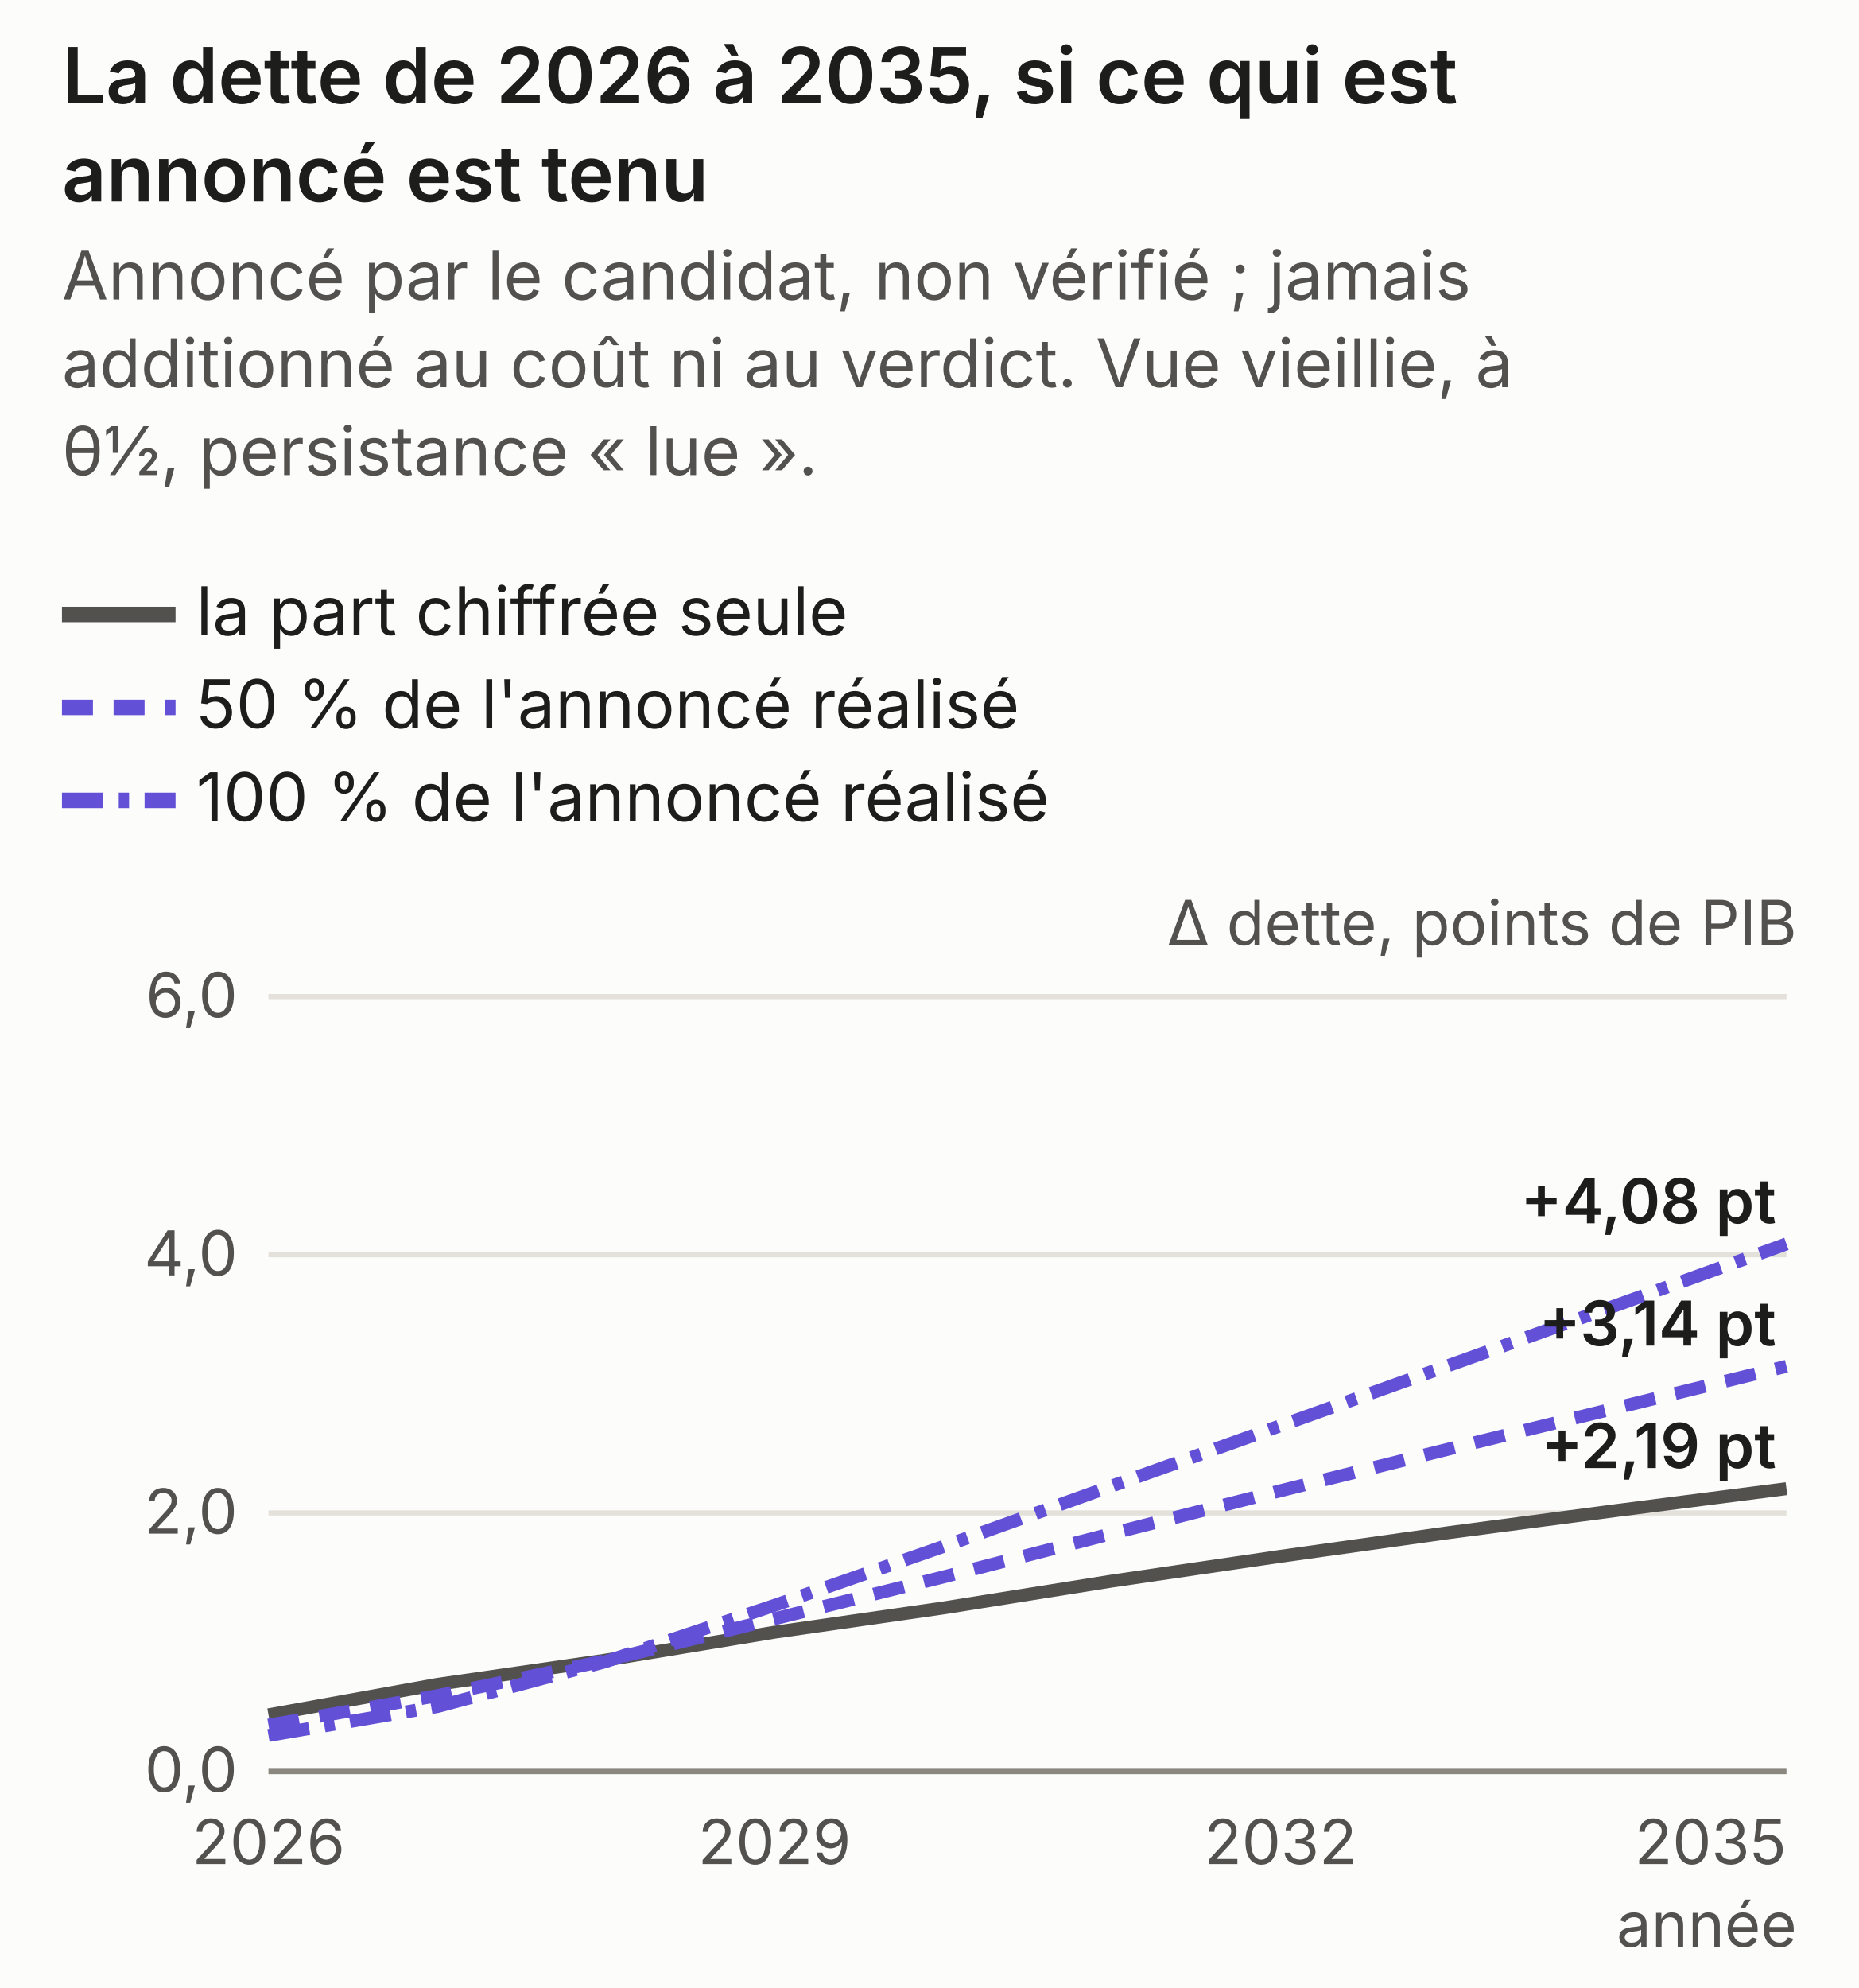
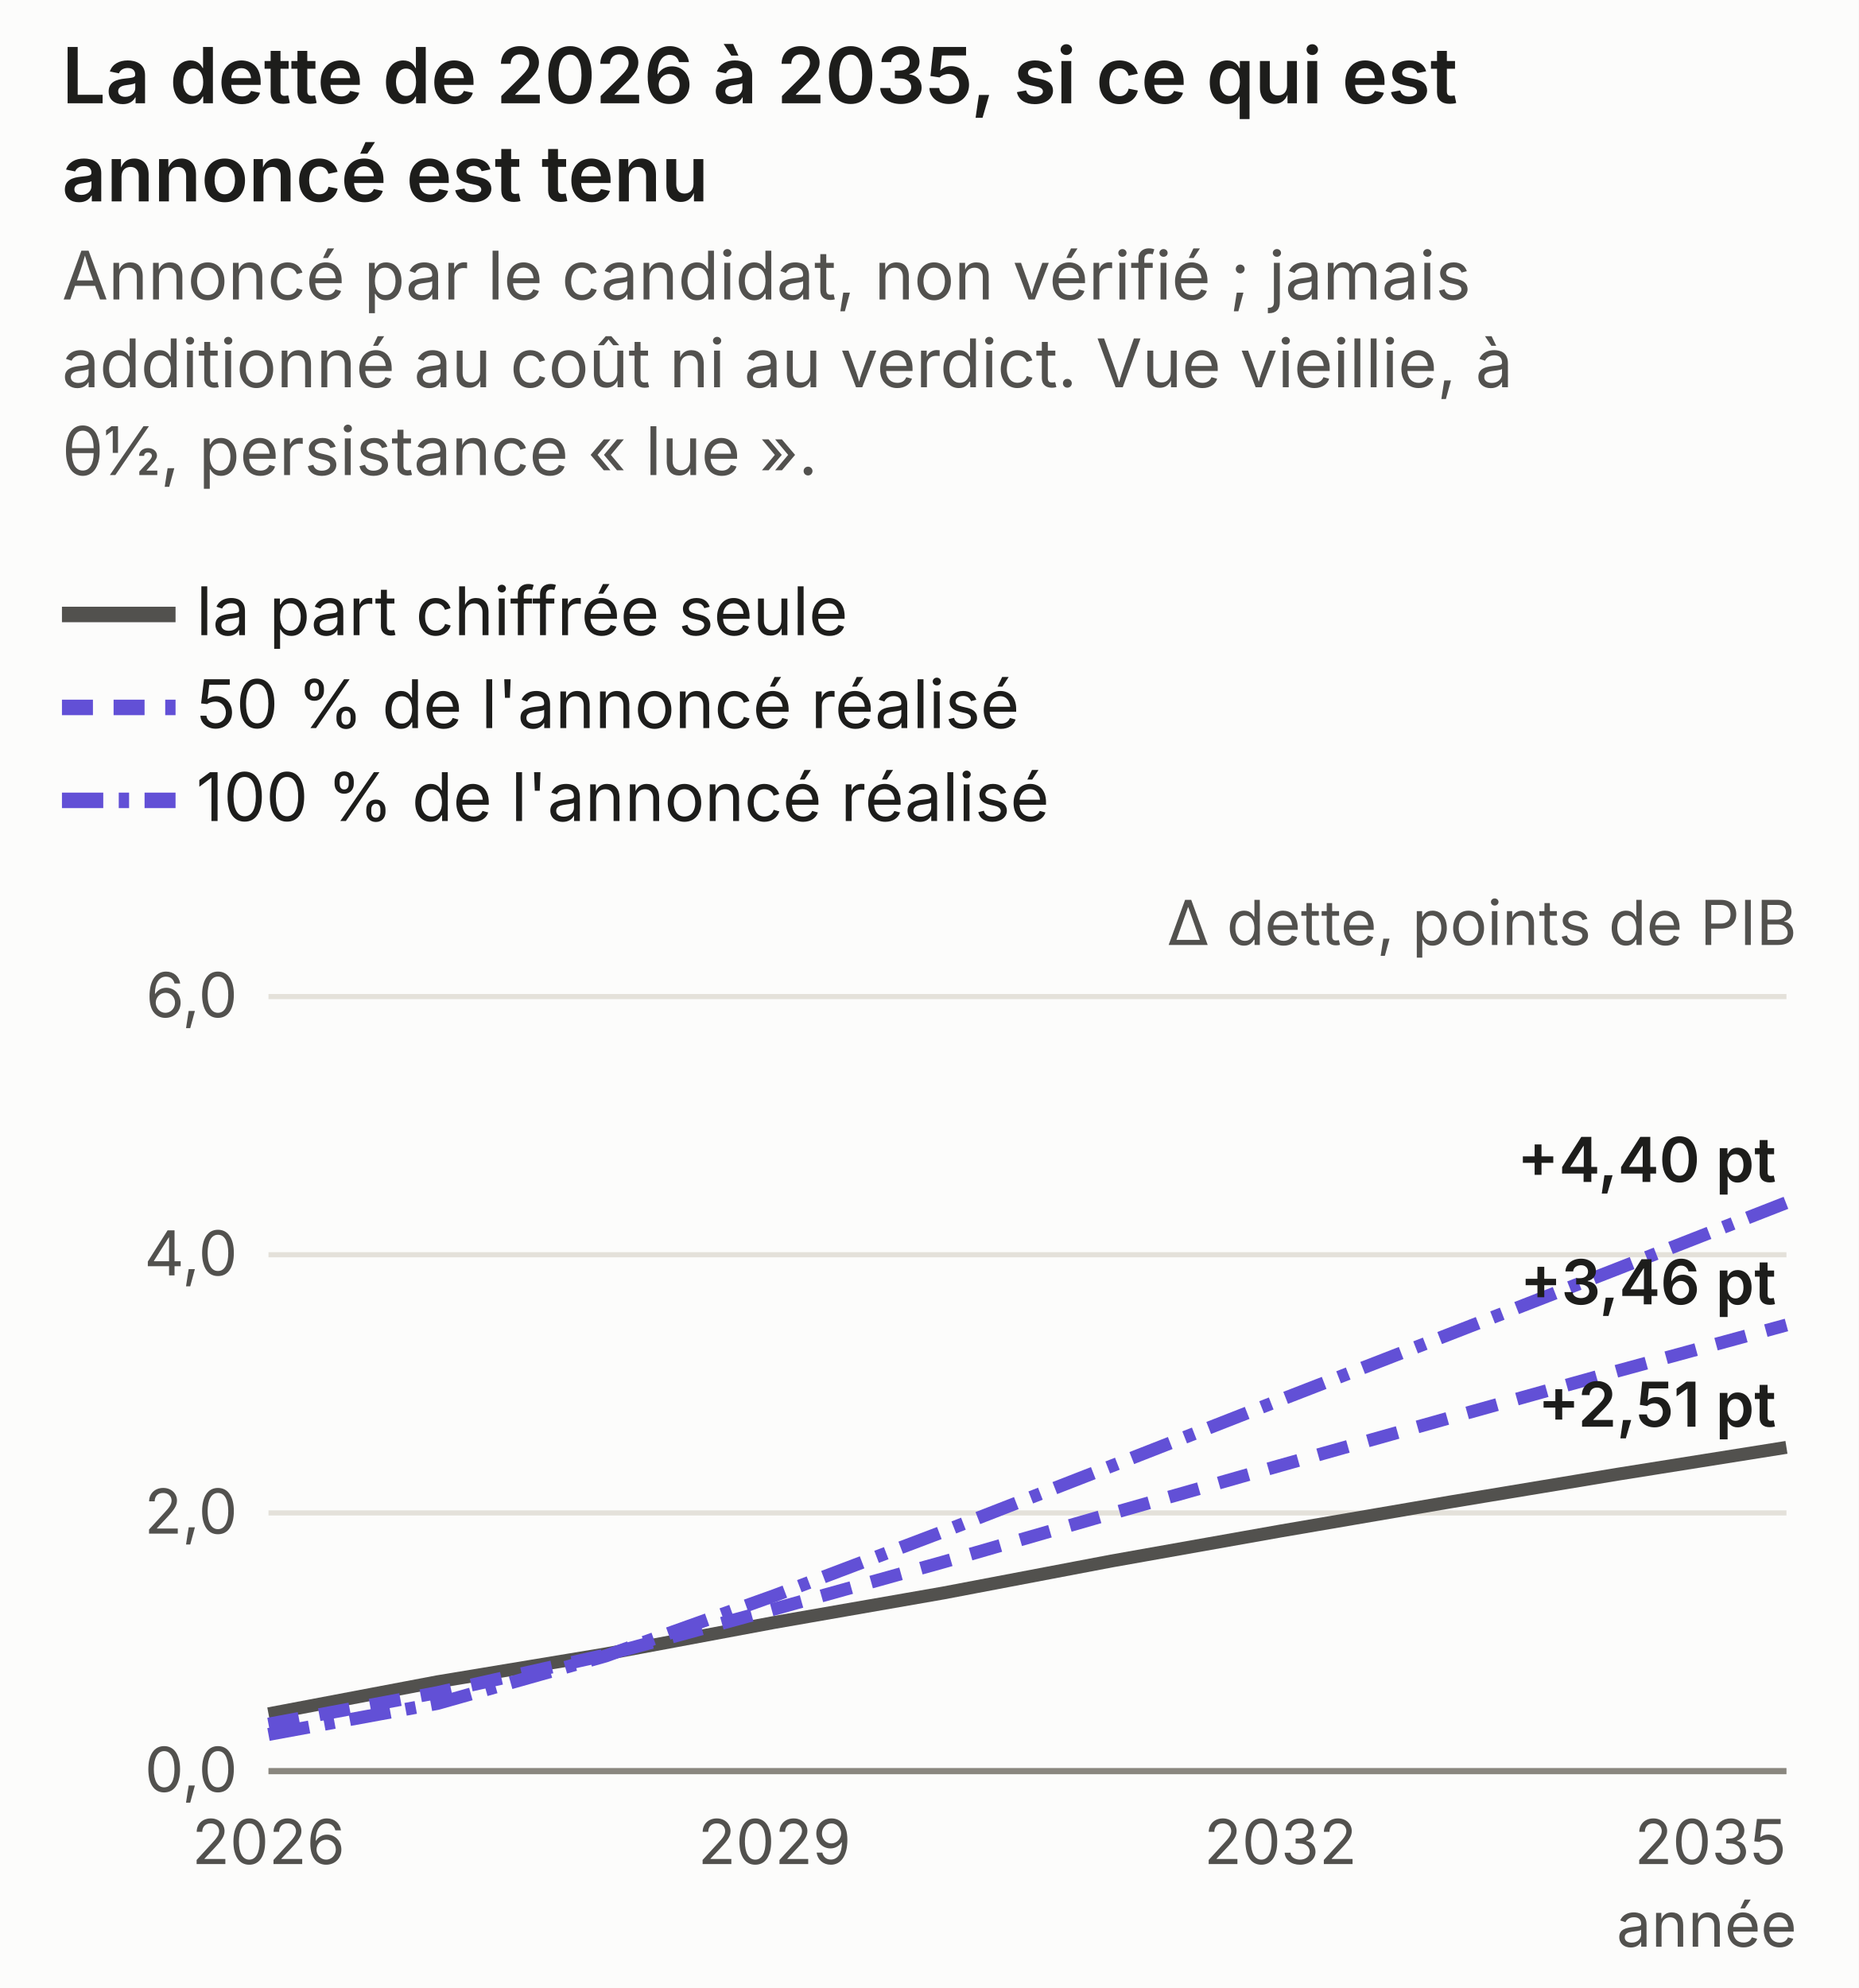
<svg xmlns="http://www.w3.org/2000/svg" viewBox="0 0 360 385" width="360" height="385" role="img" aria-labelledby="pres2027_tondelier_programme-annoncee-t pres2027_tondelier_programme-annoncee-d" font-size="13">
  <style>.g-fond{fill:#fcfcfb}.g-encre{fill:#1d1d1b}.g-doux{fill:#52514e}
.g-axe{stroke:#8a877f}.g-grille{stroke:#e4e1da}.g-zero{stroke:#52514e}
.g-s1{stroke:#2a78d6}.g-s2{stroke:#eb6834}.g-s3{stroke:#1baf7a}.g-s4{stroke:#6250d6}
.g-f1{fill:#2a78d6}.g-f2{fill:#eb6834}.g-f3{fill:#1baf7a}.g-f4{fill:#6250d6}
.g-bande{fill:#2a78d6;fill-opacity:.16}.g-plus{fill:#2a78d6}.g-moins{fill:#e34948}
.g-total{fill:#52514e}.g-lien{stroke:#8a877f}.g-sur{fill:#ffffff}
@media (prefers-color-scheme: dark){
.g-fond{fill:#1a1a19}.g-encre{fill:#ece9e2}.g-doux{fill:#c3c2b7}
.g-axe{stroke:#8f8b80}.g-grille{stroke:#33322f}.g-zero{stroke:#c3c2b7}
.g-s1{stroke:#3987e5}.g-s2{stroke:#d95926}.g-s3{stroke:#199e70}.g-s4{stroke:#9085e9}
.g-f1{fill:#3987e5}.g-f2{fill:#d95926}.g-f3{fill:#199e70}.g-f4{fill:#9085e9}
.g-bande{fill:#3987e5;fill-opacity:.24}.g-plus{fill:#3987e5}.g-moins{fill:#e66767}
.g-total{fill:#6b6862}.g-lien{stroke:#8f8b80}}
text{font-family:system-ui,-apple-system,"Segoe UI",sans-serif}</style>
  <rect class="g-fond" fill="#fcfcfb" x="0" y="0" width="360" height="385" />
  <text class="g-encre" fill="#1d1d1b" x="12" y="20" text-anchor="start" font-size="15" font-weight="600">La dette de 2026 à 2035, si ce qui est</text>
  <text class="g-encre" fill="#1d1d1b" x="12" y="39" text-anchor="start" font-size="15" font-weight="600">annoncé est tenu</text>
  <text class="g-doux" fill="#52514e" x="12" y="58" text-anchor="start">Annoncé par le candidat, non vérifié ; jamais</text>
  <text class="g-doux" fill="#52514e" x="12" y="75" text-anchor="start">additionné au coût ni au verdict. Vue vieillie, à</text>
  <text class="g-doux" fill="#52514e" x="12" y="92" text-anchor="start">θ½, persistance « lue ».</text>
  <line class="g-zero" stroke="#52514e" stroke-width="3" x1="12" y1="119" x2="34" y2="119" />
  <text class="g-encre" fill="#1d1d1b" x="38" y="123" text-anchor="start">la part chiffrée seule</text>
  <line class="g-s4" stroke="#6250d6" stroke-width="3" stroke-dasharray="6 4" x1="12" y1="137" x2="34" y2="137" />
  <text class="g-encre" fill="#1d1d1b" x="38" y="141" text-anchor="start">50 % de l'annoncé réalisé</text>
  <line class="g-s4" stroke="#6250d6" stroke-width="3" stroke-dasharray="8 3 2 3" x1="12" y1="155" x2="34" y2="155" />
  <text class="g-encre" fill="#1d1d1b" x="38" y="159" text-anchor="start">100 % de l'annoncé réalisé</text>
  <text class="g-doux" fill="#52514e" x="348" y="183" text-anchor="end" font-size="12">Δ dette, points de PIB</text>
  <line class="g-grille" stroke="#e4e1da" stroke-width="1" x1="52" y1="343" x2="346" y2="343" />
  <text class="g-doux" fill="#52514e" x="46" y="347" text-anchor="end" font-size="12">0,0</text>
  <line class="g-grille" stroke="#e4e1da" stroke-width="1" x1="52" y1="293" x2="346" y2="293" />
  <text class="g-doux" fill="#52514e" x="46" y="297" text-anchor="end" font-size="12">2,0</text>
  <line class="g-grille" stroke="#e4e1da" stroke-width="1" x1="52" y1="243" x2="346" y2="243" />
  <text class="g-doux" fill="#52514e" x="46" y="247" text-anchor="end" font-size="12">4,0</text>
  <line class="g-grille" stroke="#e4e1da" stroke-width="1" x1="52" y1="193" x2="346" y2="193" />
  <text class="g-doux" fill="#52514e" x="46" y="197" text-anchor="end" font-size="12">6,0</text>
  <line class="g-axe" stroke="#8a877f" stroke-width="1.2" x1="52" y1="343" x2="346" y2="343" />
-   <polyline class="g-zero" stroke="#52514e" fill="none" stroke-width="2.5" points="52,332.1 84.7,326.2 117.3,321.5 150,316.1 182.7,311.4 215.3,306.2 248,301.4 280.7,296.8 313.3,292.5 346,288.3" />
-   <polyline class="g-s4" stroke="#6250d6" fill="none" stroke-width="2.5" stroke-dasharray="6 4" points="52,334.1 84.7,328.4 117.3,321.6 150,313.5 182.7,305.4 215.3,297 248,288.7 280.7,280.6 313.3,272.6 346,264.6" />
-   <polyline class="g-s4" stroke="#6250d6" fill="none" stroke-width="2.5" stroke-dasharray="8 3 2 3" points="52,336.1 84.7,330.5 117.3,321.8 150,310.9 182.7,299.5 215.3,287.8 248,276.1 280.7,264.4 313.3,252.7 346,240.9" />
-   <text class="g-encre" fill="#1d1d1b" x="344" y="236.9" text-anchor="end" font-size="12" font-weight="600">+4,08 pt</text>
-   <text class="g-encre" fill="#1d1d1b" x="344" y="260.6" text-anchor="end" font-size="12" font-weight="600">+3,14 pt</text>
-   <text class="g-encre" fill="#1d1d1b" x="344" y="284.3" text-anchor="end" font-size="12" font-weight="600">+2,19 pt</text>
+   <polyline class="g-zero" stroke="#52514e" fill="none" stroke-width="2.5" points="52,331.9 84.7,325.7 117.3,320.3 150,314.2 182.7,308.5 215.3,302.3 248,296.5 280.7,290.9 313.3,285.5 346,280.3" />
+   <polyline class="g-s4" stroke="#6250d6" fill="none" stroke-width="2.5" stroke-dasharray="6 4" points="52,333.9 84.7,327.8 117.3,320.5 150,311.6 182.7,302.5 215.3,293.1 248,283.8 280.7,274.6 313.3,265.5 346,256.6" />
+   <polyline class="g-s4" stroke="#6250d6" fill="none" stroke-width="2.5" stroke-dasharray="8 3 2 3" points="52,335.9 84.7,329.9 117.3,320.7 150,309 182.7,296.6 215.3,283.9 248,271.1 280.7,258.4 313.3,245.7 346,232.9" />
+   <text class="g-encre" fill="#1d1d1b" x="344" y="228.9" text-anchor="end" font-size="12" font-weight="600">+4,40 pt</text>
+   <text class="g-encre" fill="#1d1d1b" x="344" y="252.6" text-anchor="end" font-size="12" font-weight="600">+3,46 pt</text>
+   <text class="g-encre" fill="#1d1d1b" x="344" y="276.3" text-anchor="end" font-size="12" font-weight="600">+2,51 pt</text>
  <text class="g-doux" fill="#52514e" x="52" y="361" text-anchor="middle" font-size="12">2026</text>
  <text class="g-doux" fill="#52514e" x="150" y="361" text-anchor="middle" font-size="12">2029</text>
  <text class="g-doux" fill="#52514e" x="248" y="361" text-anchor="middle" font-size="12">2032</text>
  <text class="g-doux" fill="#52514e" x="346" y="361" text-anchor="end" font-size="12">2035</text>
  <text class="g-doux" fill="#52514e" x="348" y="377" text-anchor="end" font-size="12">année</text>
</svg>
